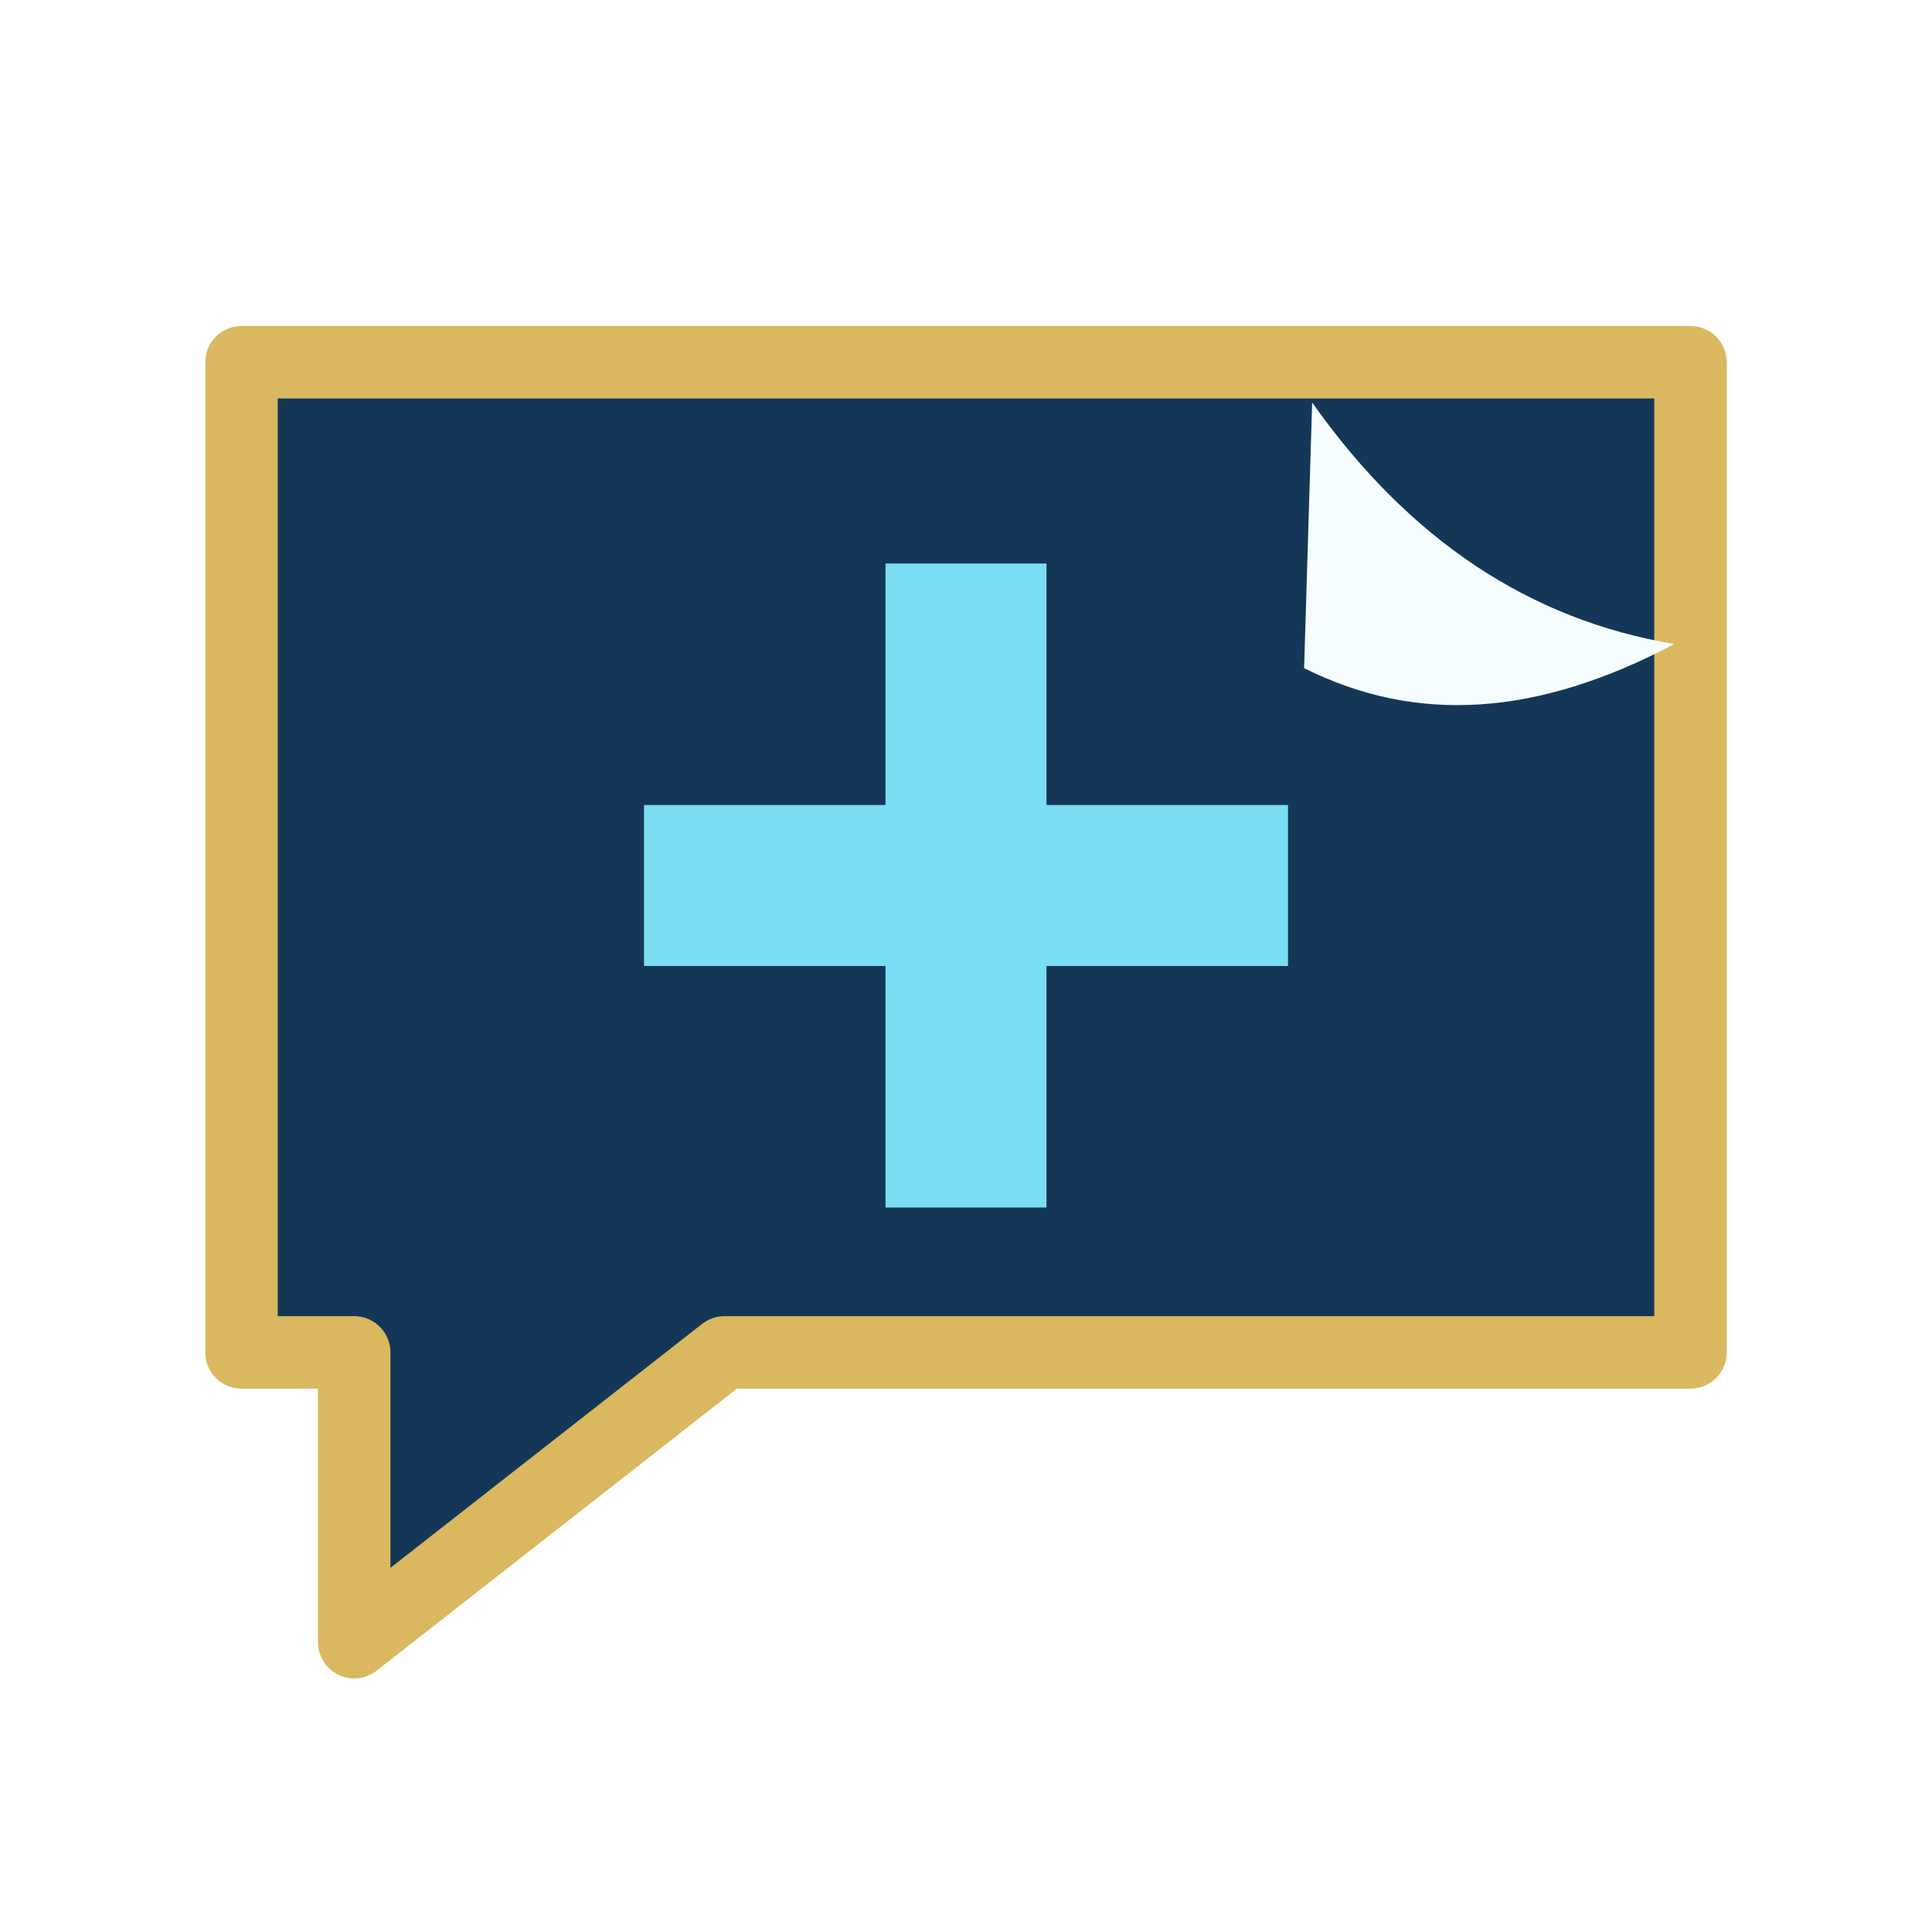
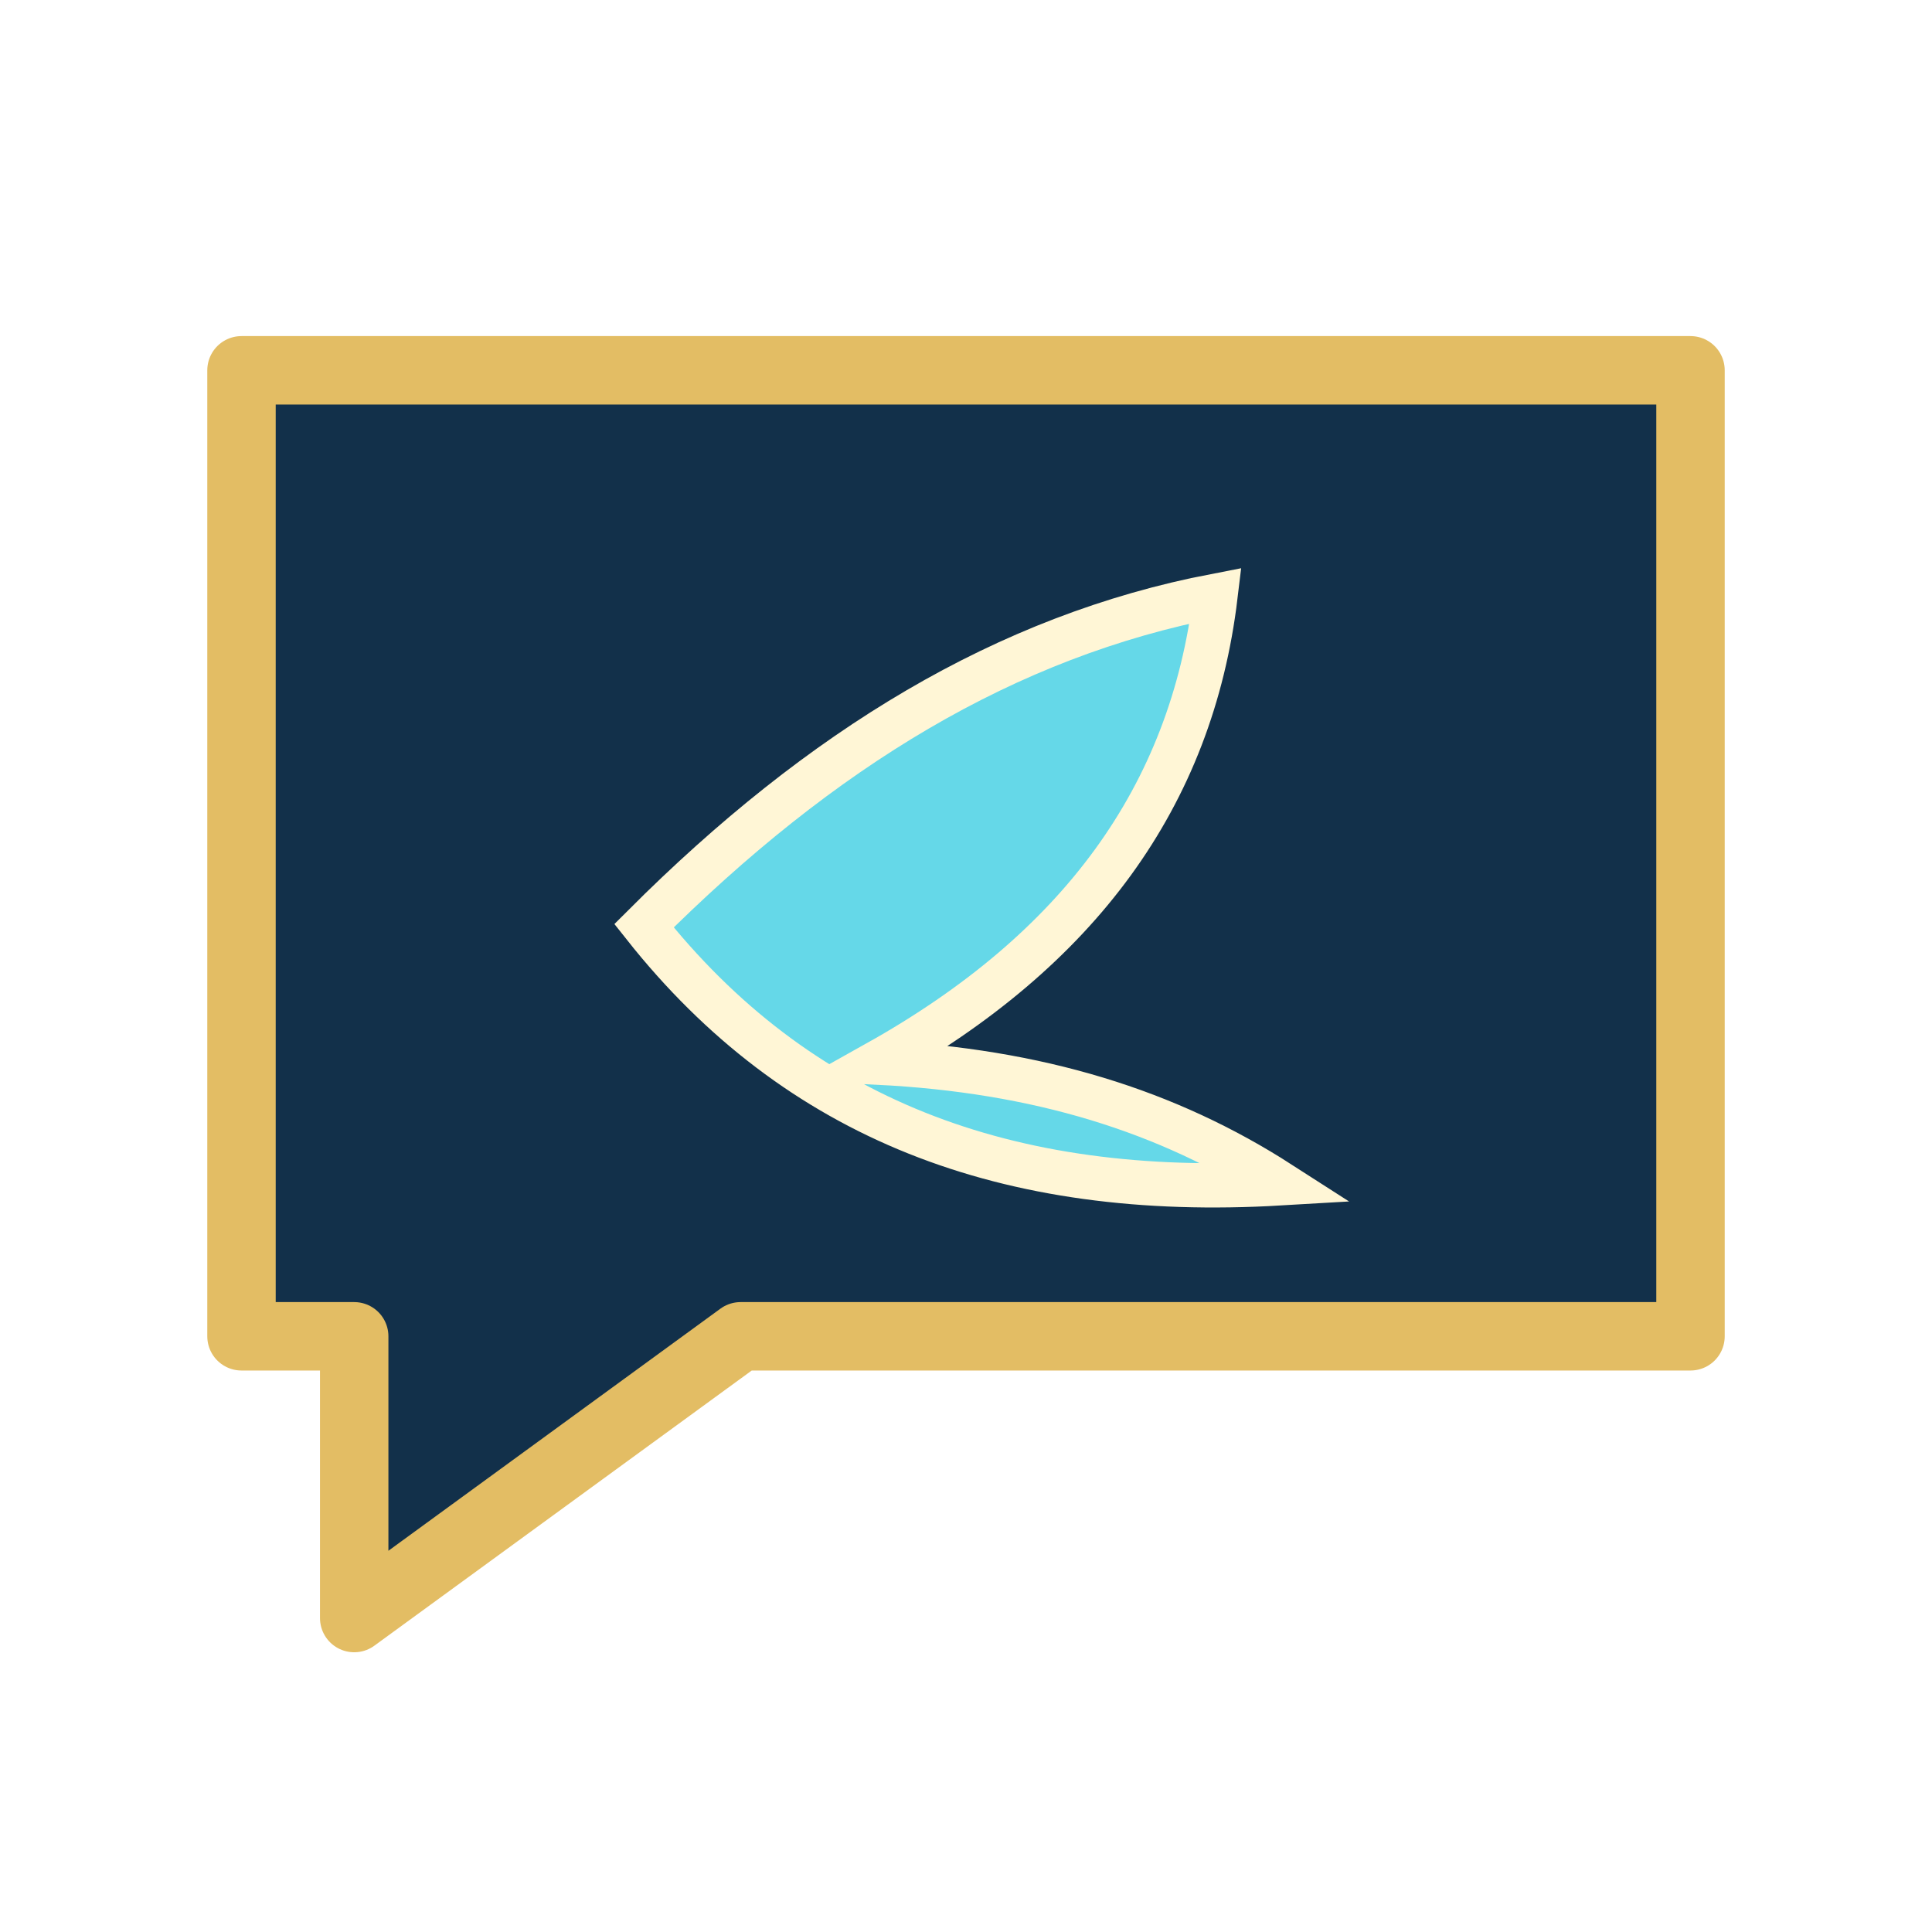
- <svg xmlns="http://www.w3.org/2000/svg" class="dream-xuan-svg" viewBox="0 0 24 24" aria-hidden="true" focusable="false">
-   <path d="M3 4.5h18v12.3H9l-4.6 3.6v-3.6H3V4.5Z" fill="#153757" stroke="#d9b85f" stroke-width=".9" stroke-linejoin="round" />
-   <path d="M11 7v3H8v2h3v3h2v-3h3v-2h-3V7h-2Z" fill="#7bddf2" />
-   <path d="M16.3 5c1.2 1.7 2.7 2.7 4.5 3-1.7.9-3.2 1-4.6.3L16.3 5Z" fill="#f6fdff" />
+ <svg xmlns="http://www.w3.org/2000/svg" class="dream-suisui-svg" viewBox="0 0 24 24" aria-hidden="true" focusable="false">
+   <path d="M3 4.6h18v12H9.2l-4.8 3.5v-3.5H3V4.6Z" fill="#12304a" stroke="#e3bd64" stroke-width=".85" stroke-linejoin="round" />
+   <path d="M8 11.5c2.2-2.2 4.5-3.6 7.1-4.1-.3 2.5-1.7 4.4-4.2 5.8 2 .1 3.6.6 5 1.5-3.4.2-6-.8-7.9-3.2Z" fill="#65d8e8" stroke="#fff6d6" stroke-width=".55" />
</svg>
